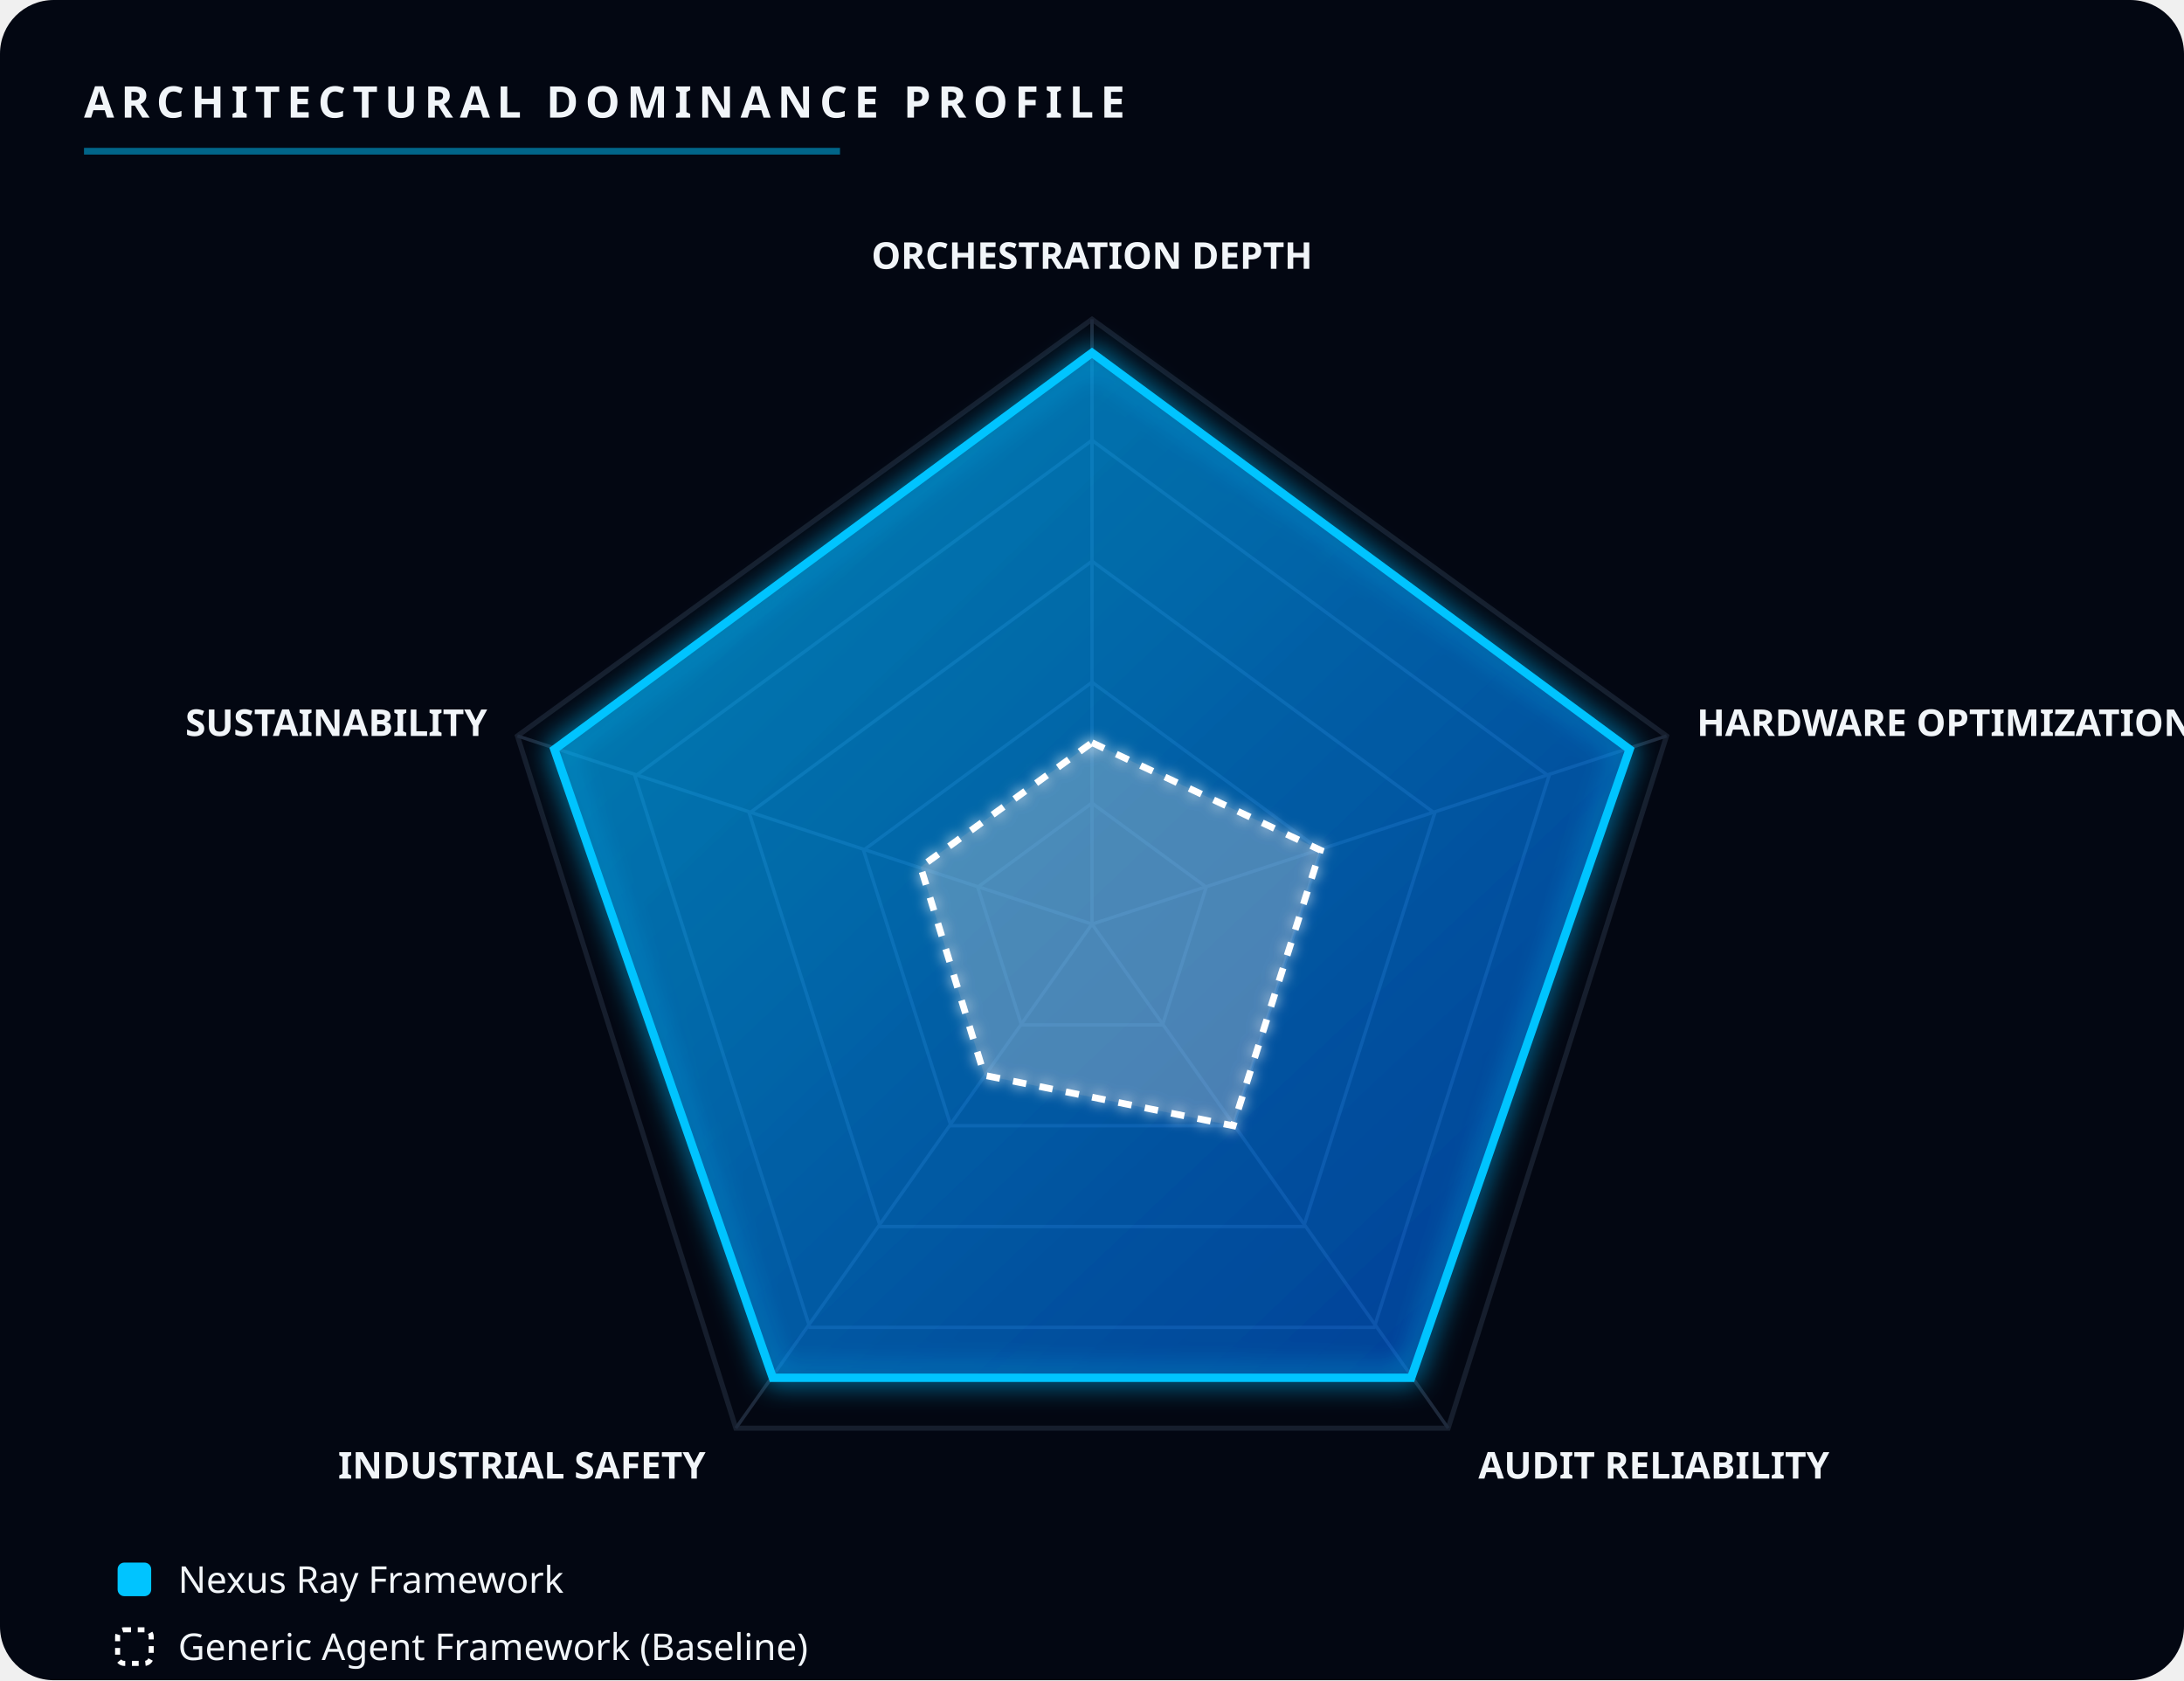
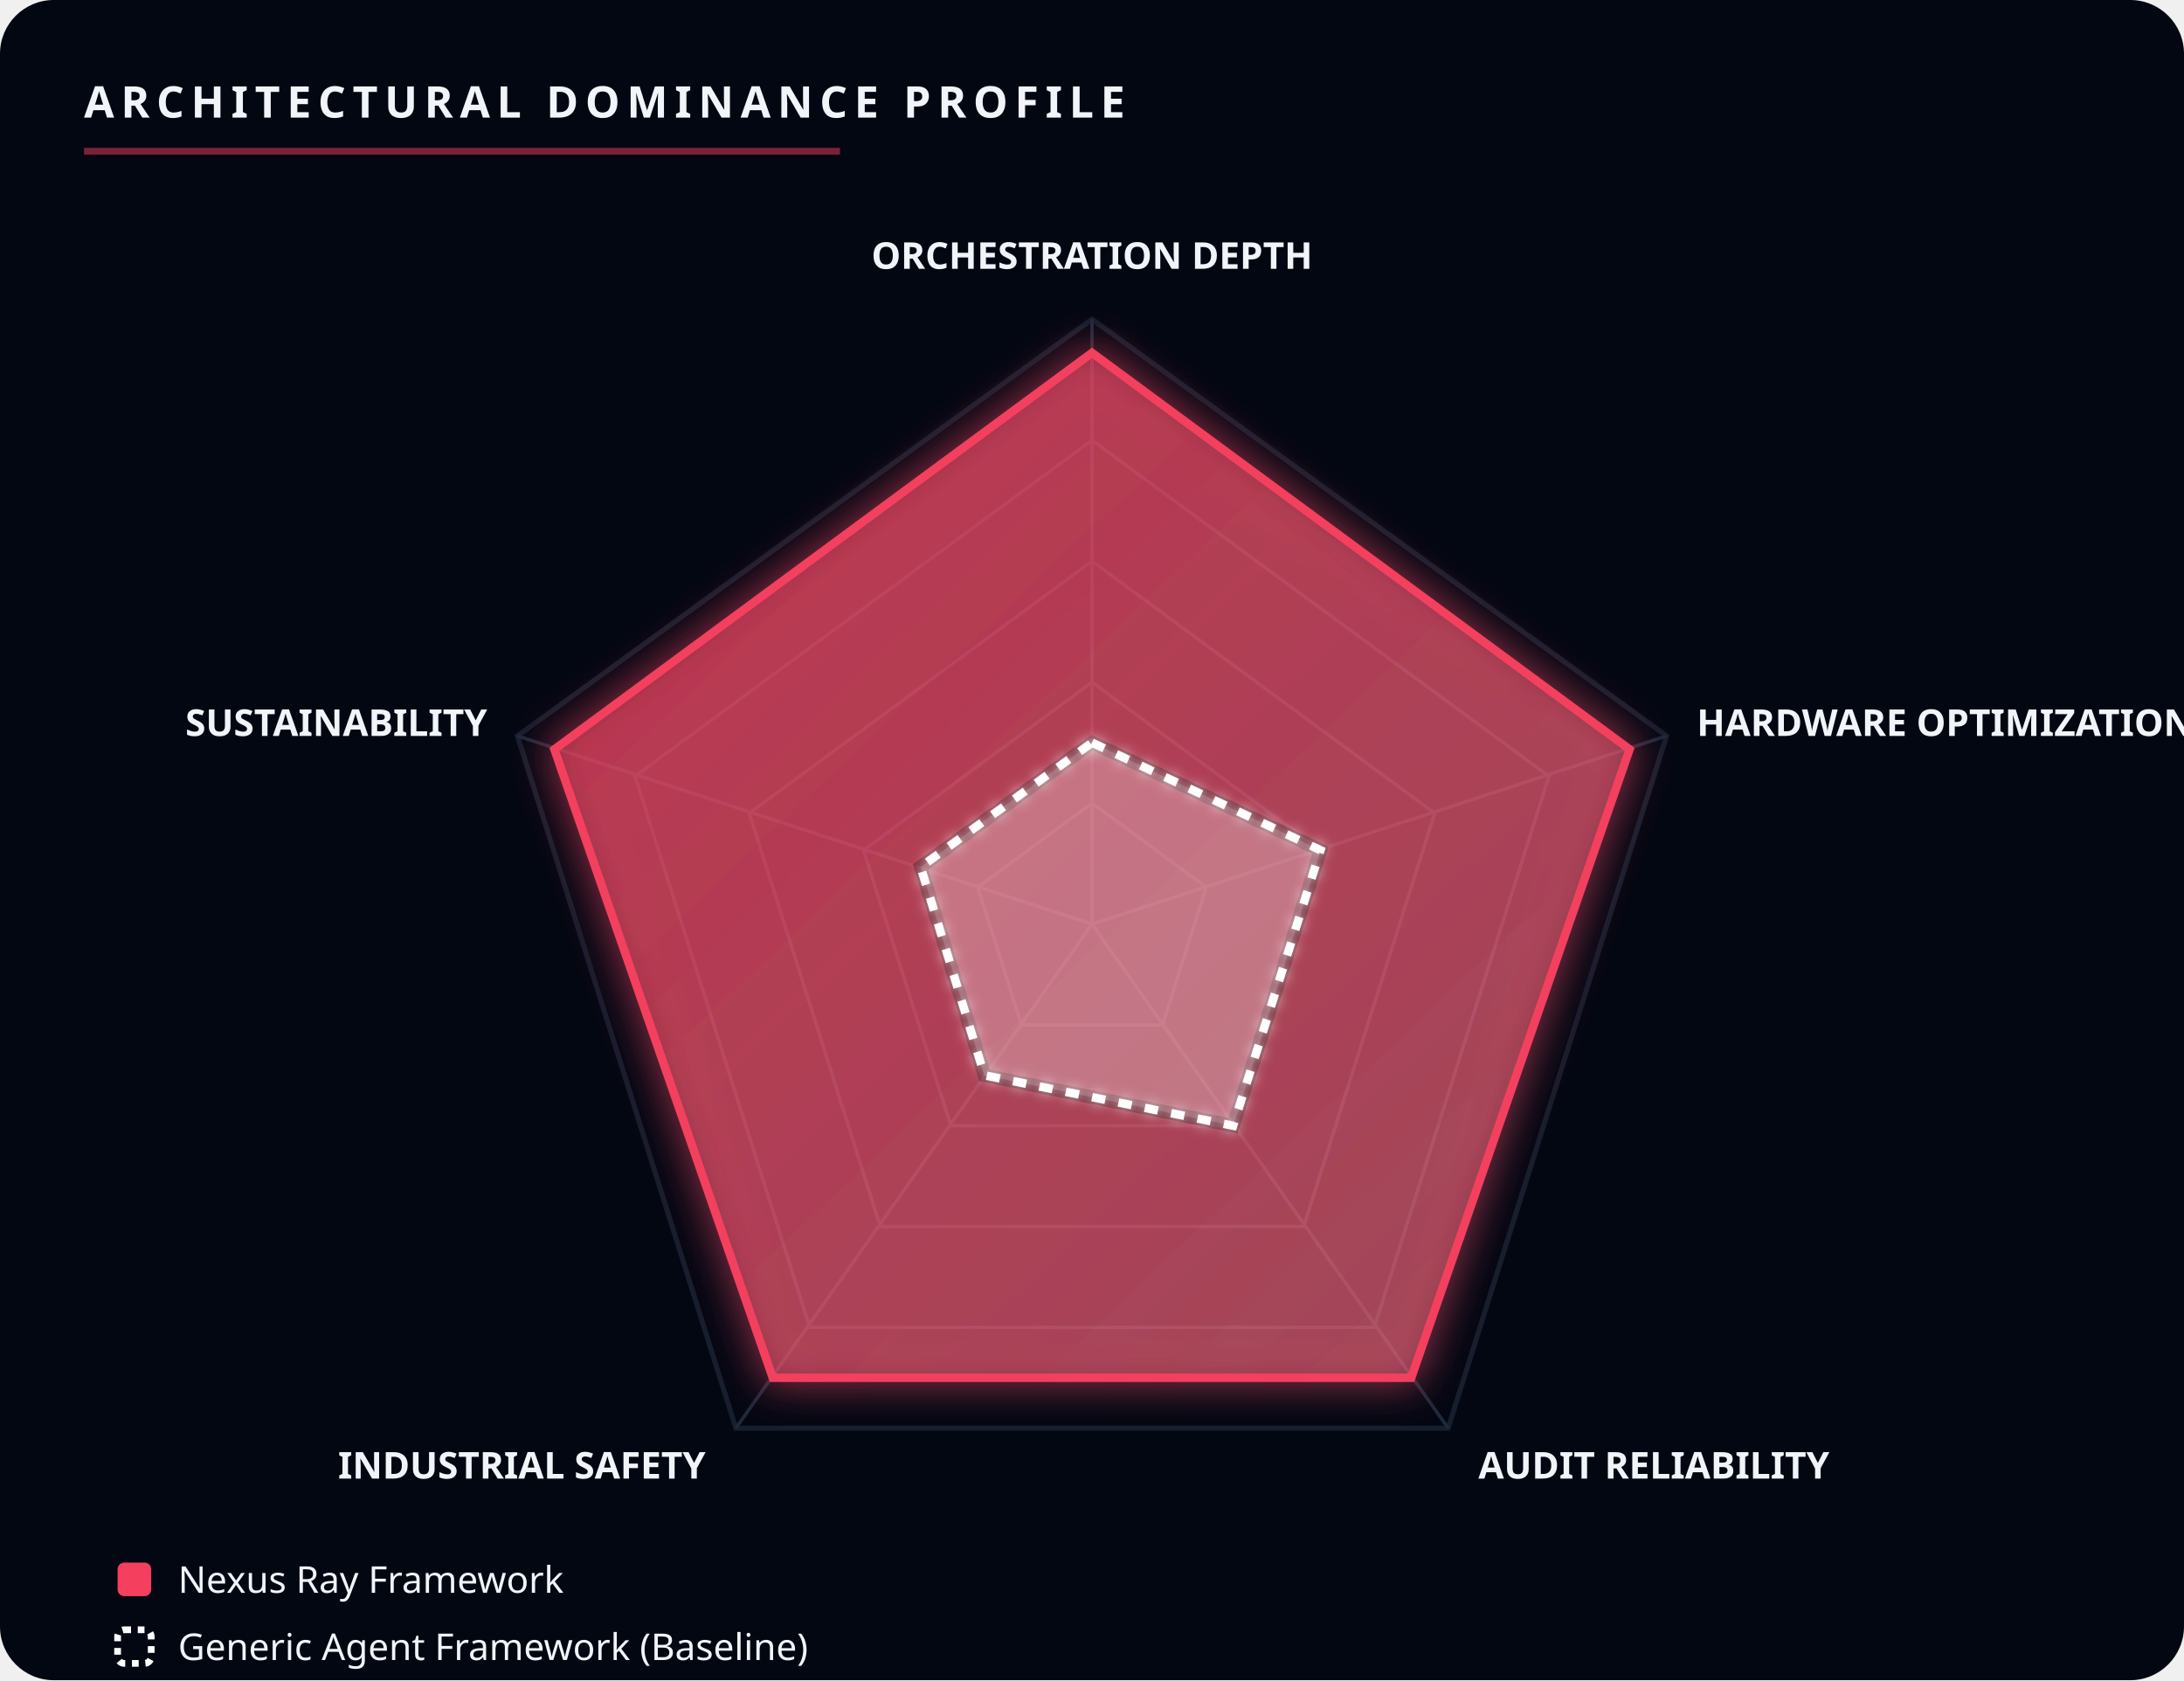
<svg xmlns="http://www.w3.org/2000/svg" width="650" height="500" viewBox="0 0 650 500" fill="none">
  <defs>
-     <filter id="glow" x="-20%" y="-20%" width="140%" height="140%">
-       <feGaussianBlur stdDeviation="4" result="blur" />
+     <filter id="nexusGlow" x="-20%" y="-20%" width="140%" height="140%">
+       <feGaussianBlur stdDeviation="6" result="blur" />
+       <feComposite in="SourceGraphic" in2="blur" operator="over" />
+     </filter>
+     <filter id="baselineGlow" x="-20%" y="-20%" width="140%" height="140%">
+       <feGaussianBlur stdDeviation="2" result="blur" />
      <feComposite in="SourceGraphic" in2="blur" operator="over" />
    </filter>
    <linearGradient id="nexusGradient" x1="0%" y1="0%" x2="100%" y2="100%">
-       <stop offset="0%" stop-color="#00C4FF" stop-opacity="0.8" />
-       <stop offset="100%" stop-color="#0066FF" stop-opacity="0.6" />
+       <stop offset="0%" stop-color="#F43F5E" stop-opacity="0.8" />
+       <stop offset="100%" stop-color="#FB7185" stop-opacity="0.6" />
    </linearGradient>
  </defs>
  <rect width="650" height="500" rx="16" fill="#030712" />
  <g transform="translate(325, 275)">
    <path d="M0 -36 34 -11 21 30 -21 30 -34 -11 Z" fill="none" stroke="#1e293b" stroke-width="1" />
    <path d="M0 -72 68 -22 42 60 -42 60 -68 -22 Z" fill="none" stroke="#1e293b" stroke-width="1" />
    <path d="M0 -108 102 -33 63 90 -63 90 -102 -33 Z" fill="none" stroke="#1e293b" stroke-width="1" />
    <path d="M0 -144 136 -44 84 120 -84 120 -136 -44 Z" fill="none" stroke="#1e293b" stroke-width="1" />
    <path d="M0 -180 171 -56 106 150 -106 150 -171 -56 Z" fill="none" stroke="#334155" stroke-width="1.5" stroke-opacity="0.4" />
    <line x1="0" y1="0" x2="0" y2="-180" stroke="#1e293b" stroke-width="1" />
    <line x1="0" y1="0" x2="171" y2="-56" stroke="#1e293b" stroke-width="1" />
    <line x1="0" y1="0" x2="106" y2="150" stroke="#1e293b" stroke-width="1" />
    <line x1="0" y1="0" x2="-106" y2="150" stroke="#1e293b" stroke-width="1" />
    <line x1="0" y1="0" x2="-171" y2="-56" stroke="#1e293b" stroke-width="1" />
    <text x="0" y="-195" text-anchor="middle" fill="#f1f5f9" font-size="11" font-weight="bold" font-family="sans-serif">ORCHESTRATION DEPTH</text>
    <text x="180" y="-56" text-anchor="start" fill="#f1f5f9" font-size="11" font-weight="bold" font-family="sans-serif">HARDWARE OPTIMIZATION</text>
    <text x="115" y="165" text-anchor="start" fill="#f1f5f9" font-size="11" font-weight="bold" font-family="sans-serif">AUDIT RELIABILITY</text>
    <text x="-115" y="165" text-anchor="end" fill="#f1f5f9" font-size="11" font-weight="bold" font-family="sans-serif">INDUSTRIAL SAFETY</text>
    <text x="-180" y="-56" text-anchor="end" fill="#f1f5f9" font-size="11" font-weight="bold" font-family="sans-serif">SUSTAINABILITY</text>
-     <path d="M0,-170 L160,-52 L95,135 L-95,135 L-160,-52 Z" fill="url(#nexusGradient)" fill-opacity="0.55" stroke="#00C4FF" stroke-width="2.5" filter="url(#glow)">
-       <animate attributeName="fill-opacity" values="0.45;0.65;0.45" dur="4s" repeatCount="indefinite" />
+     <path d="M0,-170 L160,-52 L95,135 L-95,135 L-160,-52 Z" fill="url(#nexusGradient)" fill-opacity="0.65" stroke="#F43F5E" stroke-width="2.5" filter="url(#nexusGlow)">
+       <animate attributeName="fill-opacity" values="0.55;0.75;0.55" dur="4s" repeatCount="indefinite" />
    </path>
-     <path d="M0,-54 L68,-22 L42,60 L-32,45 L-51,-17 Z" fill="#94a3b8" fill-opacity="0.2" stroke="#ffffff" stroke-width="2" stroke-dasharray="4" style="filter: drop-shadow(0 0 2px #fff);" />
+     <path d="M0,-54 L68,-22 L42,60 L-32,45 L-51,-17 Z" fill="none" stroke="#000000" stroke-width="4" stroke-opacity="0.3" />
+     <path d="M0,-54 L68,-22 L42,60 L-32,45 L-51,-17 Z" fill="white" fill-opacity="0.15" stroke="#ffffff" stroke-width="2.5" stroke-dasharray="4" filter="url(#baselineGlow)" />
    <g transform="translate(-290, 190)">
-       <rect width="10" height="10" fill="#00C4FF" rx="2" />
+       <rect width="10" height="10" fill="#F43F5E" rx="2" />
      <text x="18" y="9" fill="#f1f5f9" font-size="11" font-family="sans-serif">Nexus Ray Framework</text>
-       <rect x="0" y="20" width="10" height="10" fill="none" stroke="#ffffff" stroke-width="1.5" stroke-dasharray="2" rx="2" />
+       <rect x="0" y="20" width="10" height="10" fill="none" stroke="#ffffff" stroke-width="2" stroke-dasharray="2" rx="2" />
      <text x="18" y="29" fill="#f1f5f9" font-size="11" font-family="sans-serif">Generic Agent Framework (Baseline)</text>
    </g>
  </g>
  <text x="25" y="35" fill="#f1f5f9" font-size="13" font-weight="bold" letter-spacing="2" font-family="sans-serif">ARCHITECTURAL DOMINANCE PROFILE</text>
-   <line x1="25" y1="45" x2="250" y2="45" stroke="#00C4FF" stroke-width="2" stroke-opacity="0.5" />
+   <line x1="25" y1="45" x2="250" y2="45" stroke="#F43F5E" stroke-width="2" stroke-opacity="0.5" />
</svg>
